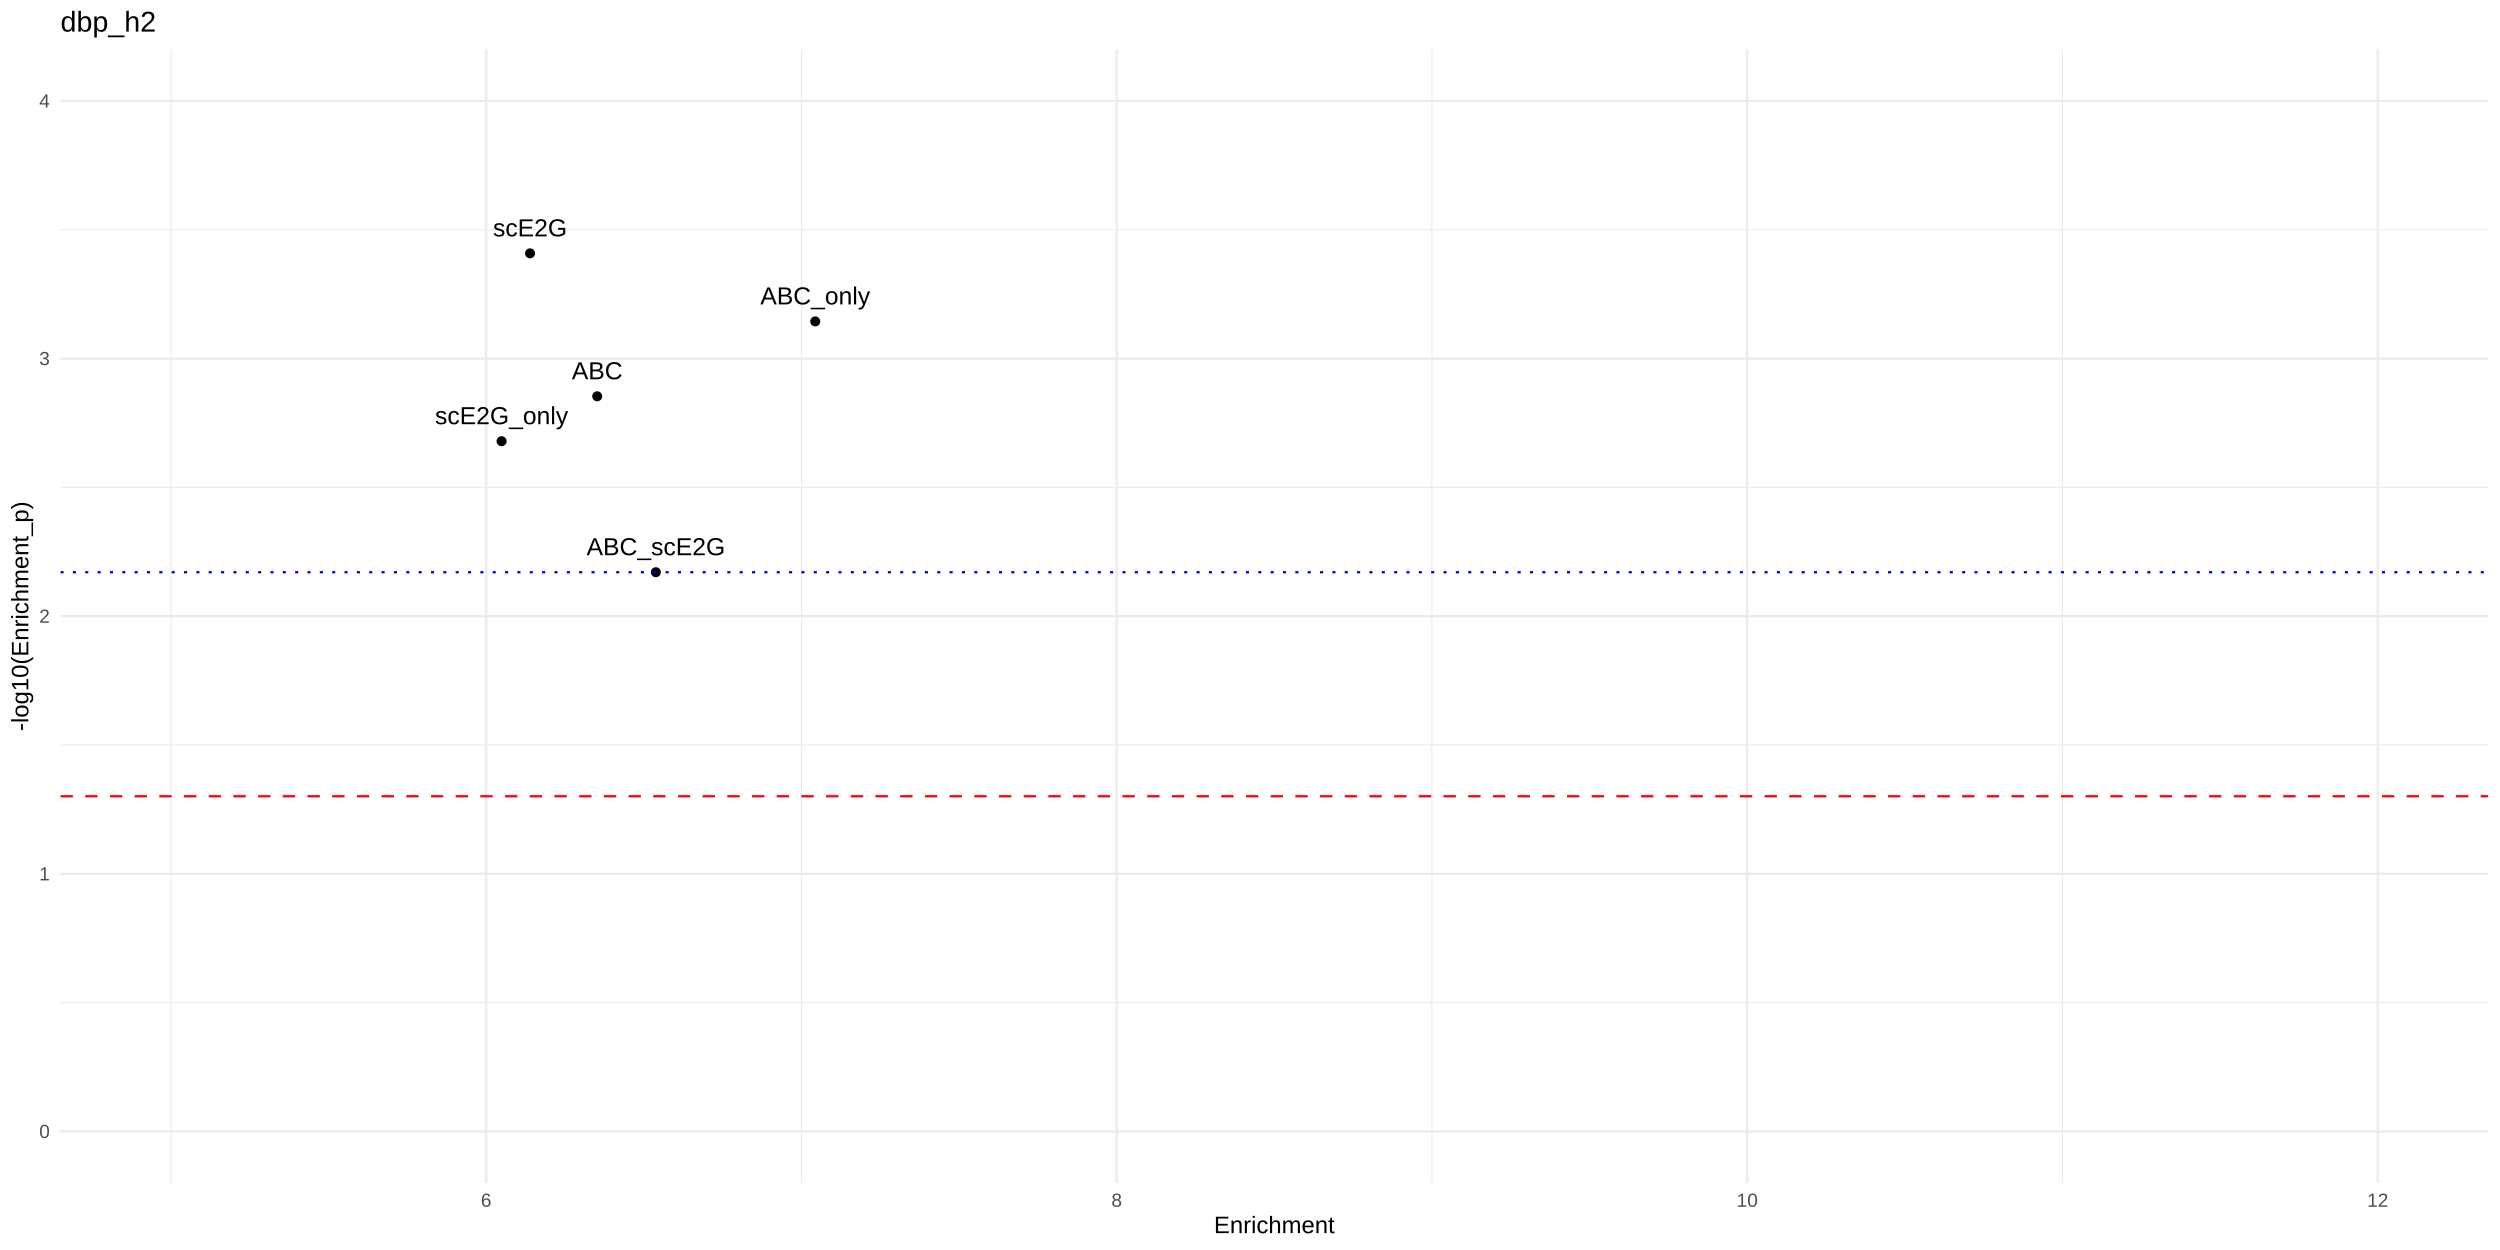
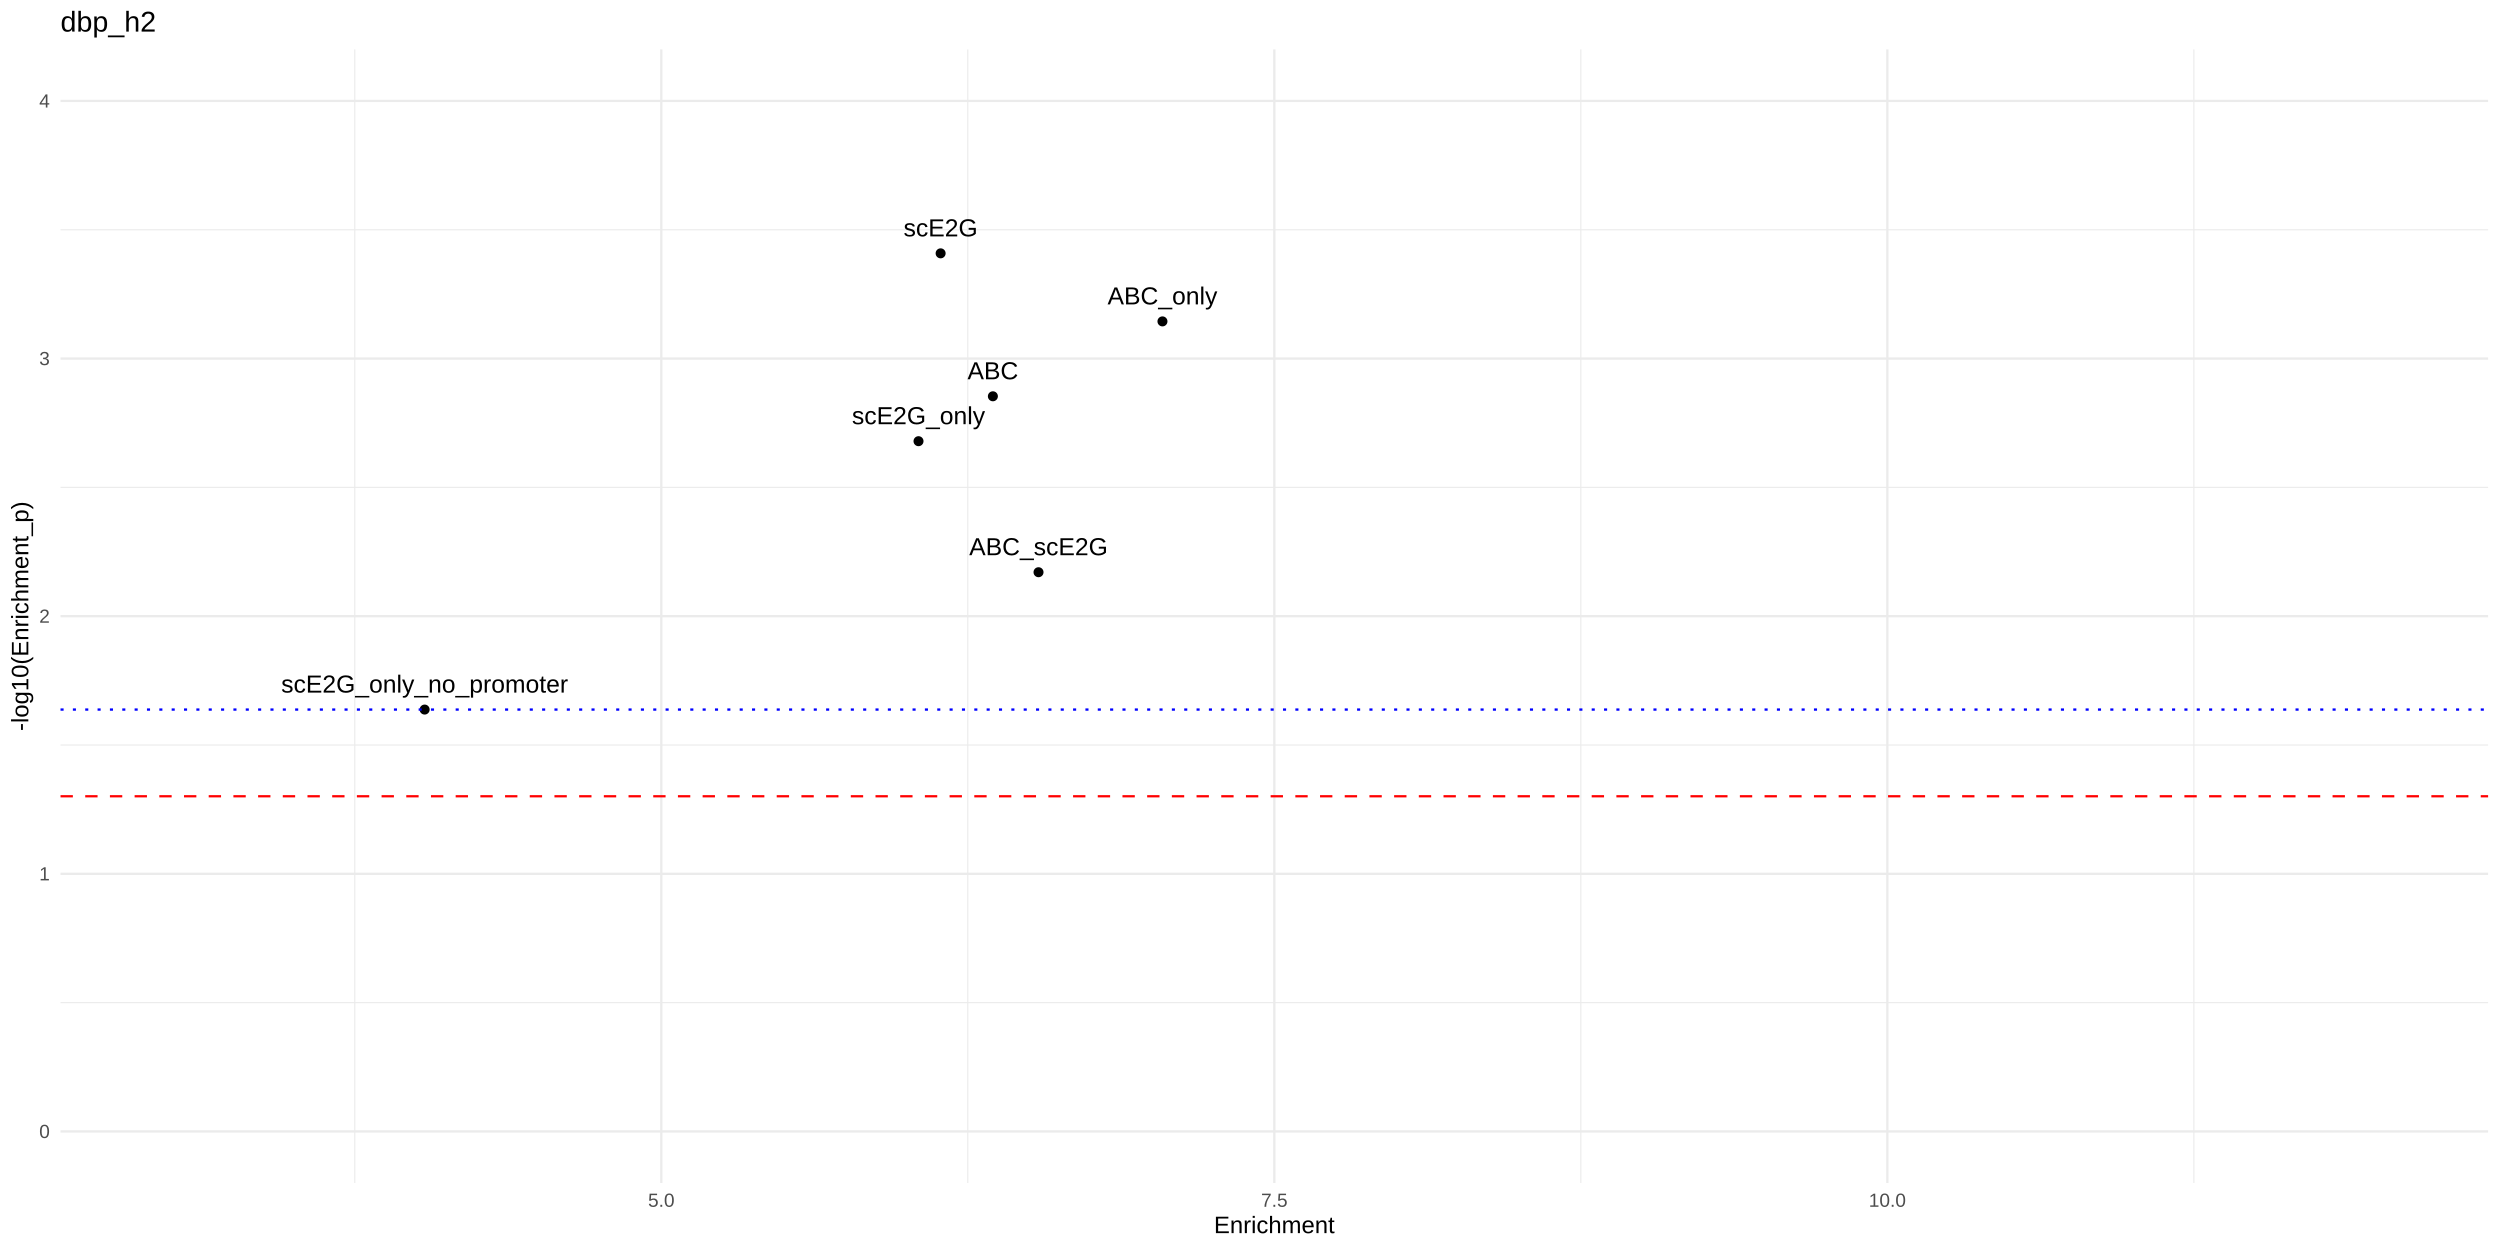
<svg xmlns="http://www.w3.org/2000/svg" width="1152.00pt" height="576.00pt" viewBox="0 0 1152.00 576.00">
  <g class="svglite">
    <defs>
      <style type="text/css">
    .svglite line, .svglite polyline, .svglite polygon, .svglite path, .svglite rect, .svglite circle {
      fill: none;
      stroke: #000000;
      stroke-linecap: round;
      stroke-linejoin: round;
      stroke-miterlimit: 10.00;
    }
    .svglite text {
      white-space: pre;
    }
    .svglite g.glyphgroup path {
      fill: inherit;
      stroke: none;
    }
  </style>
    </defs>
    <rect width="100%" height="100%" style="stroke: none; fill: #FFFFFF;" />
    <defs>
      <clipPath id="cpMC4wMHwxMTUyLjAwfDAuMDB8NTc2LjAw">
        <rect x="0.00" y="0.00" width="1152.00" height="576.00" />
      </clipPath>
    </defs>
    <g clip-path="url(#cpMC4wMHwxMTUyLjAwfDAuMDB8NTc2LjAw)">
      <rect x="0" y="0.00" width="1152.00" height="576.00" style="stroke-width: 1.07; stroke: none; fill: #FFFFFF;" />
    </g>
    <defs>
      <clipPath id="cpMjcuODl8MTE0Ni41MnwyMi43N3w1NDUuMTI=">
        <rect x="27.89" y="22.77" width="1118.63" height="522.35" />
      </clipPath>
    </defs>
    <g clip-path="url(#cpMjcuODl8MTE0Ni41MnwyMi43N3w1NDUuMTI=)">
      <polyline points="27.89,462.01 1146.52,462.01 " style="stroke-width: 0.53; stroke: #EBEBEB; stroke-linecap: butt;" />
      <polyline points="27.89,343.30 1146.52,343.30 " style="stroke-width: 0.53; stroke: #EBEBEB; stroke-linecap: butt;" />
      <polyline points="27.89,224.58 1146.52,224.58 " style="stroke-width: 0.53; stroke: #EBEBEB; stroke-linecap: butt;" />
      <polyline points="27.89,105.87 1146.52,105.87 " style="stroke-width: 0.53; stroke: #EBEBEB; stroke-linecap: butt;" />
-       <polyline points="78.74,545.12 78.74,22.77 " style="stroke-width: 0.53; stroke: #EBEBEB; stroke-linecap: butt;" />
-       <polyline points="369.29,545.12 369.29,22.77 " style="stroke-width: 0.53; stroke: #EBEBEB; stroke-linecap: butt;" />
-       <polyline points="659.84,545.12 659.84,22.77 " style="stroke-width: 0.53; stroke: #EBEBEB; stroke-linecap: butt;" />
-       <polyline points="950.40,545.12 950.40,22.77 " style="stroke-width: 0.53; stroke: #EBEBEB; stroke-linecap: butt;" />
+       <polyline points="163.48,545.12 163.48,22.77 " style="stroke-width: 0.53; stroke: #EBEBEB; stroke-linecap: butt;" />
+       <polyline points="445.96,545.12 445.96,22.77 " style="stroke-width: 0.53; stroke: #EBEBEB; stroke-linecap: butt;" />
+       <polyline points="728.45,545.12 728.45,22.77 " style="stroke-width: 0.53; stroke: #EBEBEB; stroke-linecap: butt;" />
+       <polyline points="1010.93,545.12 1010.93,22.77 " style="stroke-width: 0.53; stroke: #EBEBEB; stroke-linecap: butt;" />
      <polyline points="27.89,521.37 1146.52,521.37 " style="stroke-width: 1.07; stroke: #EBEBEB; stroke-linecap: butt;" />
      <polyline points="27.89,402.66 1146.52,402.66 " style="stroke-width: 1.07; stroke: #EBEBEB; stroke-linecap: butt;" />
      <polyline points="27.89,283.94 1146.52,283.94 " style="stroke-width: 1.07; stroke: #EBEBEB; stroke-linecap: butt;" />
      <polyline points="27.89,165.23 1146.52,165.23 " style="stroke-width: 1.07; stroke: #EBEBEB; stroke-linecap: butt;" />
      <polyline points="27.89,46.51 1146.52,46.51 " style="stroke-width: 1.07; stroke: #EBEBEB; stroke-linecap: butt;" />
-       <polyline points="224.01,545.12 224.01,22.77 " style="stroke-width: 1.07; stroke: #EBEBEB; stroke-linecap: butt;" />
-       <polyline points="514.57,545.12 514.57,22.77 " style="stroke-width: 1.07; stroke: #EBEBEB; stroke-linecap: butt;" />
-       <polyline points="805.12,545.12 805.12,22.77 " style="stroke-width: 1.07; stroke: #EBEBEB; stroke-linecap: butt;" />
-       <polyline points="1095.67,545.12 1095.67,22.77 " style="stroke-width: 1.07; stroke: #EBEBEB; stroke-linecap: butt;" />
-       <circle cx="275.19" cy="182.61" r="1.95" style="stroke-width: 0.71; fill: #000000;" />
-       <circle cx="244.24" cy="116.74" r="1.95" style="stroke-width: 0.71; fill: #000000;" />
-       <circle cx="375.66" cy="148.10" r="1.95" style="stroke-width: 0.71; fill: #000000;" />
-       <circle cx="231.13" cy="203.30" r="1.95" style="stroke-width: 0.71; fill: #000000;" />
-       <circle cx="302.23" cy="263.68" r="1.95" style="stroke-width: 0.71; fill: #000000;" />
-       <text x="275.19" y="174.78" text-anchor="middle" style="font-size: 11.38px; font-family: &quot;Liberation Sans&quot;;" textLength="23.41px" lengthAdjust="spacingAndGlyphs">ABC</text>
-       <text x="244.24" y="108.92" text-anchor="middle" style="font-size: 11.38px; font-family: &quot;Liberation Sans&quot;;" textLength="34.14px" lengthAdjust="spacingAndGlyphs">scE2G</text>
-       <text x="375.66" y="140.28" text-anchor="middle" style="font-size: 11.38px; font-family: &quot;Liberation Sans&quot;;" textLength="50.61px" lengthAdjust="spacingAndGlyphs">ABC_only</text>
-       <text x="231.13" y="195.47" text-anchor="middle" style="font-size: 11.38px; font-family: &quot;Liberation Sans&quot;;" textLength="61.34px" lengthAdjust="spacingAndGlyphs">scE2G_only</text>
-       <text x="302.23" y="255.85" text-anchor="middle" style="font-size: 11.38px; font-family: &quot;Liberation Sans&quot;;" textLength="63.88px" lengthAdjust="spacingAndGlyphs">ABC_scE2G</text>
+       <polyline points="304.72,545.12 304.72,22.77 " style="stroke-width: 1.07; stroke: #EBEBEB; stroke-linecap: butt;" />
+       <polyline points="587.21,545.12 587.21,22.77 " style="stroke-width: 1.07; stroke: #EBEBEB; stroke-linecap: butt;" />
+       <polyline points="869.69,545.12 869.69,22.77 " style="stroke-width: 1.07; stroke: #EBEBEB; stroke-linecap: butt;" />
+       <circle cx="457.52" cy="182.61" r="1.95" style="stroke-width: 0.71; fill: #000000;" />
+       <circle cx="433.44" cy="116.74" r="1.95" style="stroke-width: 0.71; fill: #000000;" />
+       <circle cx="535.66" cy="148.10" r="1.95" style="stroke-width: 0.71; fill: #000000;" />
+       <circle cx="423.25" cy="203.30" r="1.95" style="stroke-width: 0.71; fill: #000000;" />
+       <circle cx="478.55" cy="263.68" r="1.95" style="stroke-width: 0.71; fill: #000000;" />
+       <circle cx="195.68" cy="326.97" r="1.95" style="stroke-width: 0.71; fill: #000000;" />
+       <text x="457.52" y="174.78" text-anchor="middle" style="font-size: 11.38px; font-family: &quot;Liberation Sans&quot;;" textLength="23.41px" lengthAdjust="spacingAndGlyphs">ABC</text>
+       <text x="433.44" y="108.92" text-anchor="middle" style="font-size: 11.38px; font-family: &quot;Liberation Sans&quot;;" textLength="34.14px" lengthAdjust="spacingAndGlyphs">scE2G</text>
+       <text x="535.66" y="140.28" text-anchor="middle" style="font-size: 11.38px; font-family: &quot;Liberation Sans&quot;;" textLength="50.61px" lengthAdjust="spacingAndGlyphs">ABC_only</text>
+       <text x="423.25" y="195.47" text-anchor="middle" style="font-size: 11.38px; font-family: &quot;Liberation Sans&quot;;" textLength="61.34px" lengthAdjust="spacingAndGlyphs">scE2G_only</text>
+       <text x="478.55" y="255.85" text-anchor="middle" style="font-size: 11.38px; font-family: &quot;Liberation Sans&quot;;" textLength="63.88px" lengthAdjust="spacingAndGlyphs">ABC_scE2G</text>
+       <text x="195.68" y="319.14" text-anchor="middle" style="font-size: 11.38px; font-family: &quot;Liberation Sans&quot;;" textLength="132.16px" lengthAdjust="spacingAndGlyphs">scE2G_only_no_promoter</text>
      <line x1="27.89" y1="366.92" x2="1146.52" y2="366.92" style="stroke-width: 1.07; stroke: #FF0000; stroke-dasharray: 5.69,5.69; stroke-linecap: butt;" />
-       <line x1="27.89" y1="263.68" x2="1146.52" y2="263.68" style="stroke-width: 1.07; stroke: #0000FF; stroke-dasharray: 1.42,4.27; stroke-linecap: butt;" />
+       <line x1="27.89" y1="326.97" x2="1146.52" y2="326.97" style="stroke-width: 1.07; stroke: #0000FF; stroke-dasharray: 1.42,4.27; stroke-linecap: butt;" />
    </g>
    <g clip-path="url(#cpMC4wMHwxMTUyLjAwfDAuMDB8NTc2LjAw)">
      <text x="22.96" y="524.40" text-anchor="end" style="font-size: 8.80px;fill: #4D4D4D; font-family: &quot;Liberation Sans&quot;;" textLength="4.89px" lengthAdjust="spacingAndGlyphs">0</text>
      <text x="22.96" y="405.68" text-anchor="end" style="font-size: 8.80px;fill: #4D4D4D; font-family: &quot;Liberation Sans&quot;;" textLength="4.89px" lengthAdjust="spacingAndGlyphs">1</text>
      <text x="22.96" y="286.97" text-anchor="end" style="font-size: 8.80px;fill: #4D4D4D; font-family: &quot;Liberation Sans&quot;;" textLength="4.89px" lengthAdjust="spacingAndGlyphs">2</text>
      <text x="22.96" y="168.25" text-anchor="end" style="font-size: 8.80px;fill: #4D4D4D; font-family: &quot;Liberation Sans&quot;;" textLength="4.89px" lengthAdjust="spacingAndGlyphs">3</text>
      <text x="22.96" y="49.54" text-anchor="end" style="font-size: 8.80px;fill: #4D4D4D; font-family: &quot;Liberation Sans&quot;;" textLength="4.89px" lengthAdjust="spacingAndGlyphs">4</text>
-       <text x="224.01" y="556.10" text-anchor="middle" style="font-size: 8.80px;fill: #4D4D4D; font-family: &quot;Liberation Sans&quot;;" textLength="4.89px" lengthAdjust="spacingAndGlyphs">6</text>
-       <text x="514.57" y="556.10" text-anchor="middle" style="font-size: 8.80px;fill: #4D4D4D; font-family: &quot;Liberation Sans&quot;;" textLength="4.89px" lengthAdjust="spacingAndGlyphs">8</text>
-       <text x="805.12" y="556.10" text-anchor="middle" style="font-size: 8.80px;fill: #4D4D4D; font-family: &quot;Liberation Sans&quot;;" textLength="9.78px" lengthAdjust="spacingAndGlyphs">10</text>
-       <text x="1095.67" y="556.10" text-anchor="middle" style="font-size: 8.80px;fill: #4D4D4D; font-family: &quot;Liberation Sans&quot;;" textLength="9.78px" lengthAdjust="spacingAndGlyphs">12</text>
+       <text x="304.72" y="556.10" text-anchor="middle" style="font-size: 8.80px;fill: #4D4D4D; font-family: &quot;Liberation Sans&quot;;" textLength="12.22px" lengthAdjust="spacingAndGlyphs">5.0</text>
+       <text x="587.21" y="556.10" text-anchor="middle" style="font-size: 8.80px;fill: #4D4D4D; font-family: &quot;Liberation Sans&quot;;" textLength="12.22px" lengthAdjust="spacingAndGlyphs">7.5</text>
+       <text x="869.69" y="556.10" text-anchor="middle" style="font-size: 8.80px;fill: #4D4D4D; font-family: &quot;Liberation Sans&quot;;" textLength="17.11px" lengthAdjust="spacingAndGlyphs">10.0</text>
      <text x="587.21" y="568.24" text-anchor="middle" style="font-size: 11.00px; font-family: &quot;Liberation Sans&quot;;" textLength="55.66px" lengthAdjust="spacingAndGlyphs">Enrichment</text>
      <text transform="translate(13.05,283.94) rotate(-90)" text-anchor="middle" style="font-size: 11.00px; font-family: &quot;Liberation Sans&quot;;" textLength="105.81px" lengthAdjust="spacingAndGlyphs">-log10(Enrichment_p)</text>
      <text x="27.89" y="14.55" style="font-size: 13.20px; font-family: &quot;Liberation Sans&quot;;" textLength="43.97px" lengthAdjust="spacingAndGlyphs">dbp_h2</text>
    </g>
  </g>
</svg>
